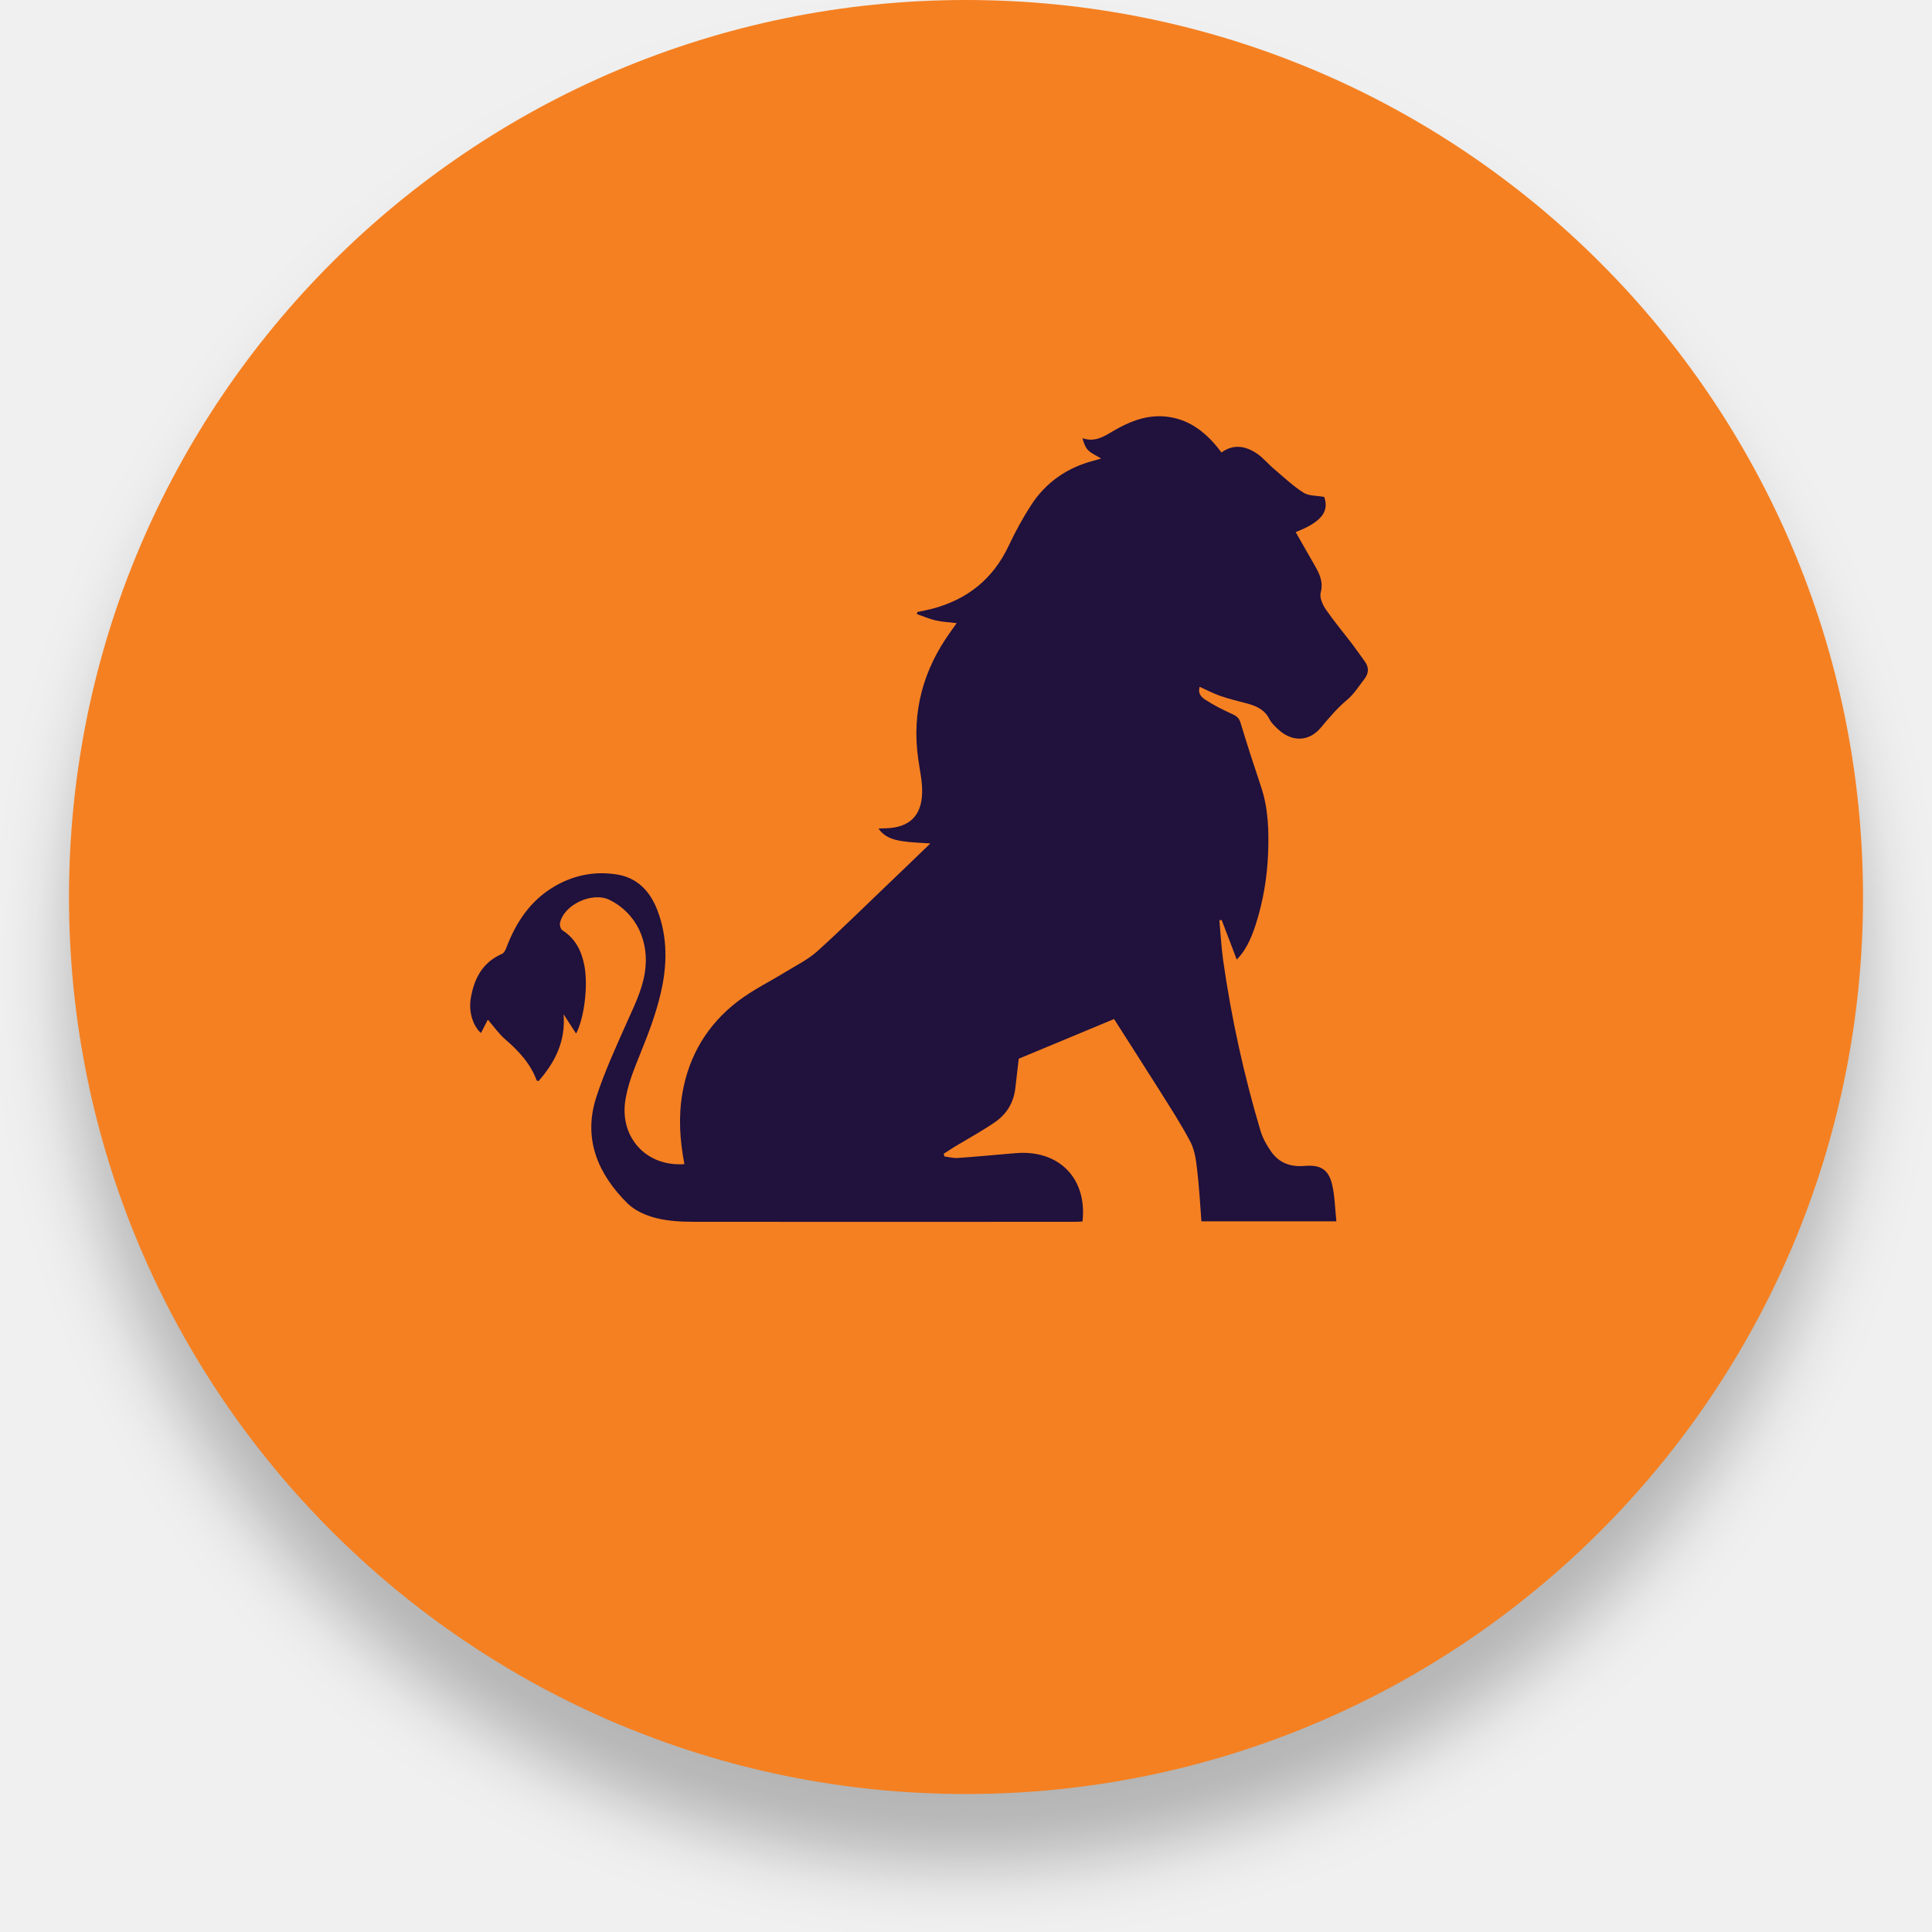
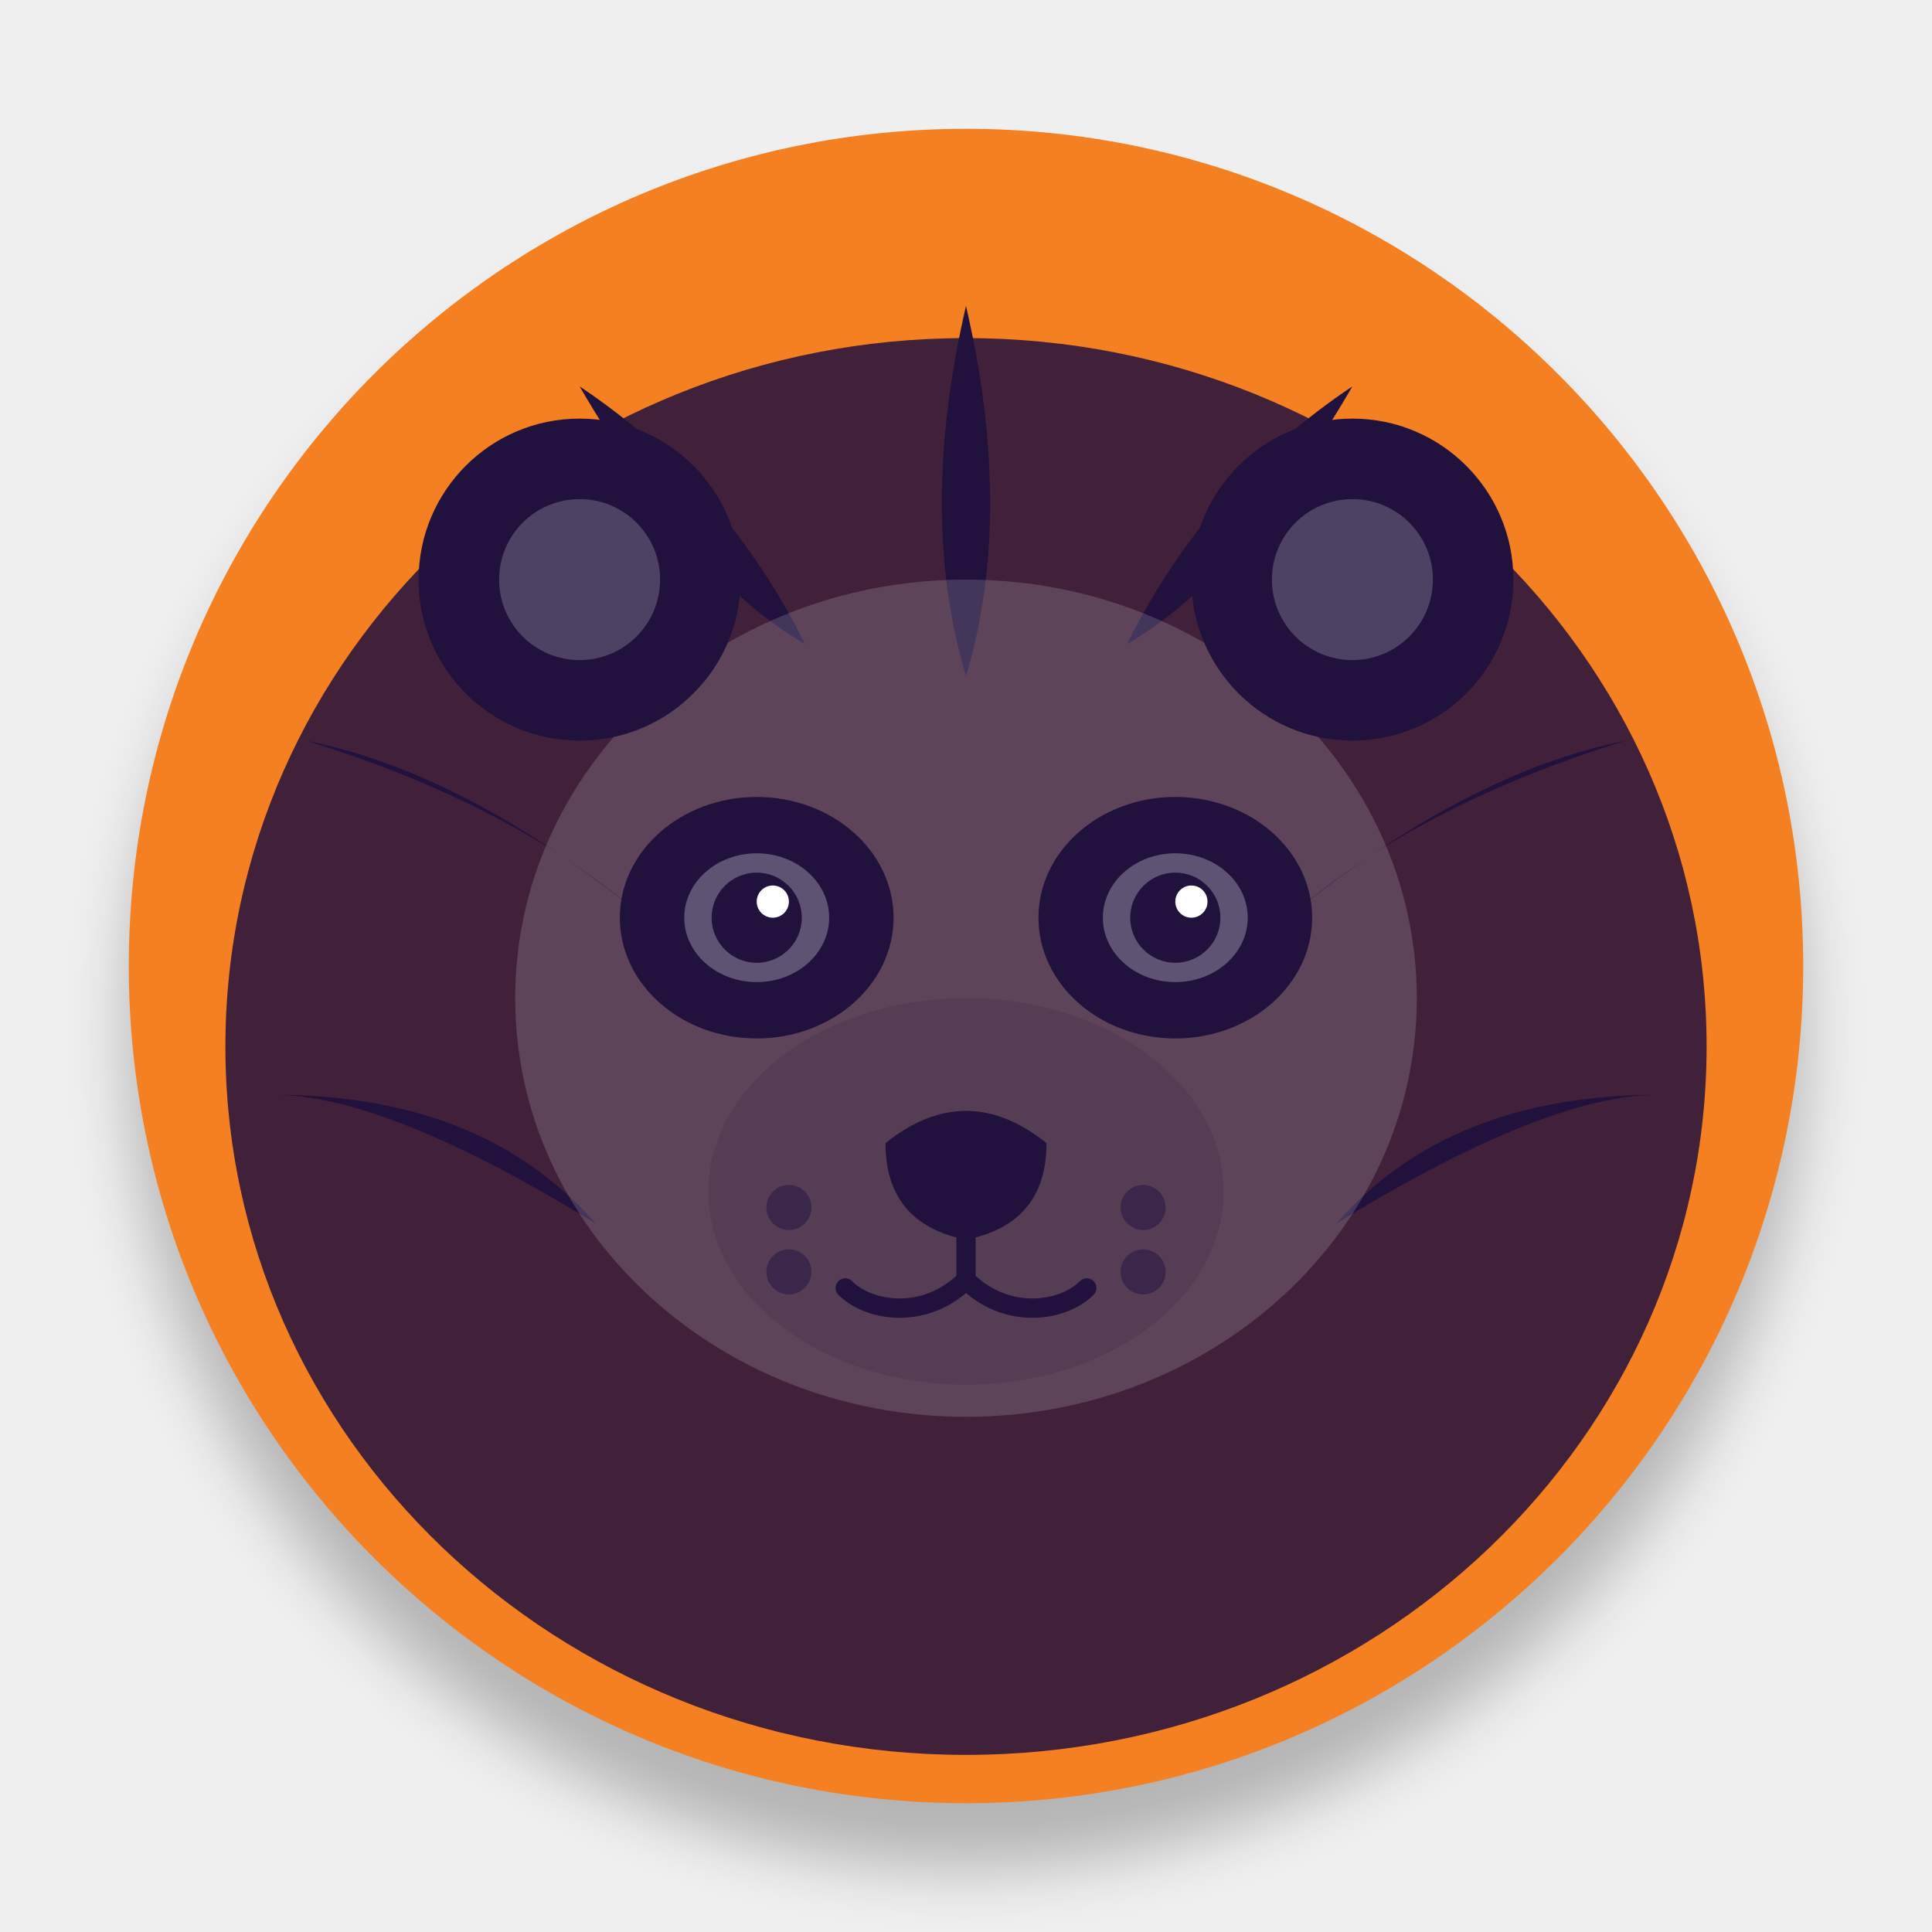
- <svg xmlns="http://www.w3.org/2000/svg" width="112" height="112" viewBox="0 0 112 112" fill="none">
-   <g filter="url(#filter0_d_40702_9066)">
-     <circle cx="56" cy="52" r="52" fill="#F58021" />
+ <svg xmlns="http://www.w3.org/2000/svg" width="120" height="120" viewBox="0 0 120 120" fill="none">
+   <g filter="url(#ds)">
+     <circle cx="60" cy="60" r="52" fill="#F58021" />
  </g>
-   <path d="M39.677 67.485C39.408 66.101 39.321 64.725 39.564 63.349C39.946 61.164 41.03 59.379 42.773 58.047C43.64 57.385 44.637 56.898 45.574 56.323C46.19 55.949 46.849 55.618 47.378 55.147C48.774 53.885 50.109 52.562 51.471 51.264C52.277 50.498 53.075 49.723 53.934 48.896C53.353 48.852 52.832 48.844 52.321 48.765C51.809 48.687 51.297 48.556 50.925 48.034C51.107 48.025 51.237 48.016 51.367 48.016C52.737 47.973 53.431 47.276 53.457 45.944C53.474 45.3 53.318 44.647 53.231 44.002C52.841 41.277 53.517 38.822 55.113 36.61C55.217 36.462 55.33 36.306 55.46 36.123C55.018 36.071 54.619 36.053 54.237 35.966C53.864 35.879 53.517 35.722 53.153 35.6C53.162 35.557 53.171 35.513 53.179 35.478C53.465 35.417 53.752 35.365 54.029 35.295C56.076 34.756 57.576 33.563 58.487 31.613C58.868 30.803 59.302 30.01 59.788 29.262C60.646 27.947 61.869 27.111 63.386 26.71C63.525 26.676 63.655 26.632 63.837 26.58C63.56 26.414 63.291 26.301 63.092 26.11C62.918 25.944 62.831 25.692 62.753 25.404C63.473 25.648 63.985 25.309 64.505 25.004C65.39 24.482 66.309 24.09 67.367 24.133C68.668 24.194 69.656 24.847 70.48 25.814C70.593 25.944 70.697 26.084 70.81 26.232C71.512 25.718 72.215 25.857 72.865 26.293C73.229 26.536 73.515 26.902 73.862 27.189C74.417 27.66 74.955 28.173 75.571 28.565C75.874 28.757 76.317 28.722 76.767 28.809C77.062 29.653 76.611 30.263 75.111 30.846C75.484 31.499 75.857 32.152 76.23 32.805C76.507 33.284 76.724 33.754 76.559 34.364C76.49 34.642 76.672 35.052 76.854 35.322C77.322 36.001 77.851 36.636 78.354 37.289C78.615 37.638 78.866 37.995 79.118 38.343C79.36 38.682 79.36 39.013 79.109 39.344C78.788 39.754 78.51 40.215 78.12 40.546C77.539 41.033 77.062 41.591 76.577 42.174C75.9 42.992 74.929 43.027 74.131 42.313C73.932 42.13 73.715 41.93 73.593 41.695C73.316 41.138 72.839 40.929 72.293 40.781C71.772 40.642 71.252 40.52 70.749 40.346C70.333 40.198 69.942 39.997 69.544 39.815C69.474 40.084 69.5 40.311 69.847 40.546C70.35 40.877 70.888 41.147 71.443 41.399C71.686 41.512 71.824 41.617 71.911 41.887C72.293 43.149 72.7 44.403 73.117 45.648C73.524 46.876 73.559 48.138 73.515 49.418C73.463 50.855 73.229 52.239 72.796 53.598C72.483 54.564 72.136 55.191 71.694 55.626C71.399 54.851 71.113 54.085 70.818 53.328C70.775 53.336 70.732 53.345 70.688 53.354C70.758 54.12 70.801 54.886 70.905 55.653C71.382 59.013 72.111 62.331 73.082 65.587C73.212 66.005 73.446 66.414 73.698 66.771C74.166 67.433 74.842 67.659 75.631 67.59C76.542 67.511 77.019 67.79 77.227 68.678C77.383 69.357 77.392 70.071 77.47 70.803C74.808 70.803 72.275 70.803 69.648 70.803C69.57 69.793 69.517 68.783 69.396 67.781C69.335 67.241 69.257 66.675 69.015 66.205C68.477 65.178 67.844 64.211 67.228 63.227C66.352 61.834 65.459 60.45 64.583 59.074C62.805 59.814 60.958 60.589 59.059 61.373C58.998 61.869 58.929 62.479 58.859 63.08C58.764 63.933 58.348 64.594 57.663 65.065C56.908 65.578 56.111 66.014 55.33 66.484C55.122 66.615 54.914 66.754 54.706 66.885C54.723 66.937 54.732 66.989 54.749 67.041C55.009 67.076 55.278 67.146 55.529 67.128C56.535 67.059 57.541 66.963 58.556 66.876C58.799 66.858 59.042 66.832 59.293 66.832C61.574 66.823 63.022 68.469 62.753 70.811C62.615 70.82 62.476 70.829 62.337 70.829C54.983 70.829 47.62 70.837 40.267 70.829C39.521 70.829 38.749 70.794 38.029 70.611C37.44 70.463 36.789 70.176 36.364 69.749C34.673 68.06 33.788 66.04 34.56 63.628C35.037 62.148 35.696 60.72 36.33 59.292C36.746 58.352 37.214 57.437 37.379 56.401C37.674 54.581 36.885 52.936 35.341 52.17C34.343 51.673 32.687 52.44 32.462 53.511C32.436 53.641 32.505 53.867 32.6 53.928C33.355 54.407 33.711 55.121 33.875 55.966C34.101 57.141 33.875 58.996 33.398 59.919C33.156 59.544 32.913 59.17 32.67 58.796C32.8 60.363 32.175 61.582 31.222 62.67C31.17 62.653 31.126 62.653 31.117 62.644C30.753 61.66 30.077 60.929 29.296 60.258C28.915 59.928 28.62 59.501 28.282 59.109C28.178 59.309 28.03 59.597 27.883 59.884C27.441 59.501 27.163 58.7 27.285 57.916C27.467 56.767 27.952 55.792 29.106 55.295C29.218 55.243 29.305 55.069 29.357 54.93C29.912 53.467 30.745 52.213 32.115 51.403C33.225 50.742 34.456 50.489 35.74 50.69C36.937 50.872 37.682 51.656 38.107 52.762C38.714 54.338 38.68 55.966 38.307 57.559C38.038 58.726 37.613 59.858 37.162 60.972C36.772 61.956 36.347 62.923 36.225 63.994C36.017 66.049 37.544 67.642 39.677 67.485Z" fill="#20113D" />
+   <ellipse cx="60" cy="65" rx="46" ry="44" fill="#20113D" opacity="0.85" />
+   <path d="M60 19 Q57 32 60 42 Q63 32 60 19Z" fill="#20113D" />
+   <path d="M36 24 Q43 36 50 40 Q45 30 36 24Z" fill="#20113D" />
+   <path d="M84 24 Q77 36 70 40 Q75 30 84 24Z" fill="#20113D" />
+   <path d="M19 46 Q32 50 40 57 Q29 48 19 46Z" fill="#20113D" />
+   <path d="M101 46 Q88 50 80 57 Q91 48 101 46Z" fill="#20113D" />
+   <path d="M17 68 Q30 68 37 76 Q24 68 17 68Z" fill="#20113D" />
+   <path d="M103 68 Q90 68 83 76 Q96 68 103 68Z" fill="#20113D" />
+   <ellipse cx="60" cy="62" rx="28" ry="26" fill="white" opacity="0.16" />
+   <ellipse cx="60" cy="74" rx="16" ry="12" fill="#20113D" opacity="0.15" />
+   <ellipse cx="36" cy="36" rx="10" ry="10" fill="#20113D" />
+   <ellipse cx="84" cy="36" rx="10" ry="10" fill="#20113D" />
+   <ellipse cx="36" cy="36" rx="5" ry="5" fill="white" opacity="0.2" />
+   <ellipse cx="84" cy="36" rx="5" ry="5" fill="white" opacity="0.2" />
+   <ellipse cx="47" cy="57" rx="8.5" ry="7.5" fill="#20113D" />
+   <ellipse cx="73" cy="57" rx="8.5" ry="7.5" fill="#20113D" />
+   <ellipse cx="47" cy="57" rx="4.5" ry="4" fill="white" opacity="0.28" />
+   <ellipse cx="73" cy="57" rx="4.5" ry="4" fill="white" opacity="0.28" />
+   <circle cx="47" cy="57" r="2.8" fill="#20113D" />
+   <circle cx="73" cy="57" r="2.8" fill="#20113D" />
+   <circle cx="48" cy="56" r="1" fill="white" />
+   <circle cx="74" cy="56" r="1" fill="white" />
+   <path d="M55 71 Q60 67 65 71 Q65 76 60 77 Q55 76 55 71Z" fill="#20113D" />
+   <path d="M60 77 L60 79.5 M60 79.5 C57.5 82 54 81.5 52.5 80 M60 79.5 C62.5 82 66 81.5 67.5 80" stroke="#20113D" stroke-width="1.2" fill="none" stroke-linecap="round" />
+   <circle cx="49" cy="75" r="1.4" fill="#20113D" opacity="0.5" />
+   <circle cx="49" cy="79" r="1.4" fill="#20113D" opacity="0.5" />
+   <circle cx="71" cy="75" r="1.4" fill="#20113D" opacity="0.5" />
+   <circle cx="71" cy="79" r="1.4" fill="#20113D" opacity="0.5" />
  <defs>
-     <filter id="filter0_d_40702_9066" x="0" y="0" width="112" height="112" filterUnits="userSpaceOnUse" color-interpolation-filters="sRGB">
+     <filter id="ds" x="4" y="8" width="112" height="112" filterUnits="userSpaceOnUse" color-interpolation-filters="sRGB">
      <feFlood flood-opacity="0" result="BackgroundImageFix" />
      <feColorMatrix in="SourceAlpha" type="matrix" values="0 0 0 0 0 0 0 0 0 0 0 0 0 0 0 0 0 0 127 0" result="hardAlpha" />
      <feOffset dy="4" />
      <feGaussianBlur stdDeviation="2" />
      <feColorMatrix type="matrix" values="0 0 0 0 0 0 0 0 0 0 0 0 0 0 0 0 0 0 0.25 0" />
-       <feBlend mode="normal" in2="BackgroundImageFix" result="effect1_dropShadow_40702_9066" />
-       <feBlend mode="normal" in="SourceGraphic" in2="effect1_dropShadow_40702_9066" result="shape" />
+       <feBlend mode="normal" in2="BackgroundImageFix" result="effect1_dropShadow" />
+       <feBlend mode="normal" in="SourceGraphic" in2="effect1_dropShadow" result="shape" />
    </filter>
  </defs>
</svg>
